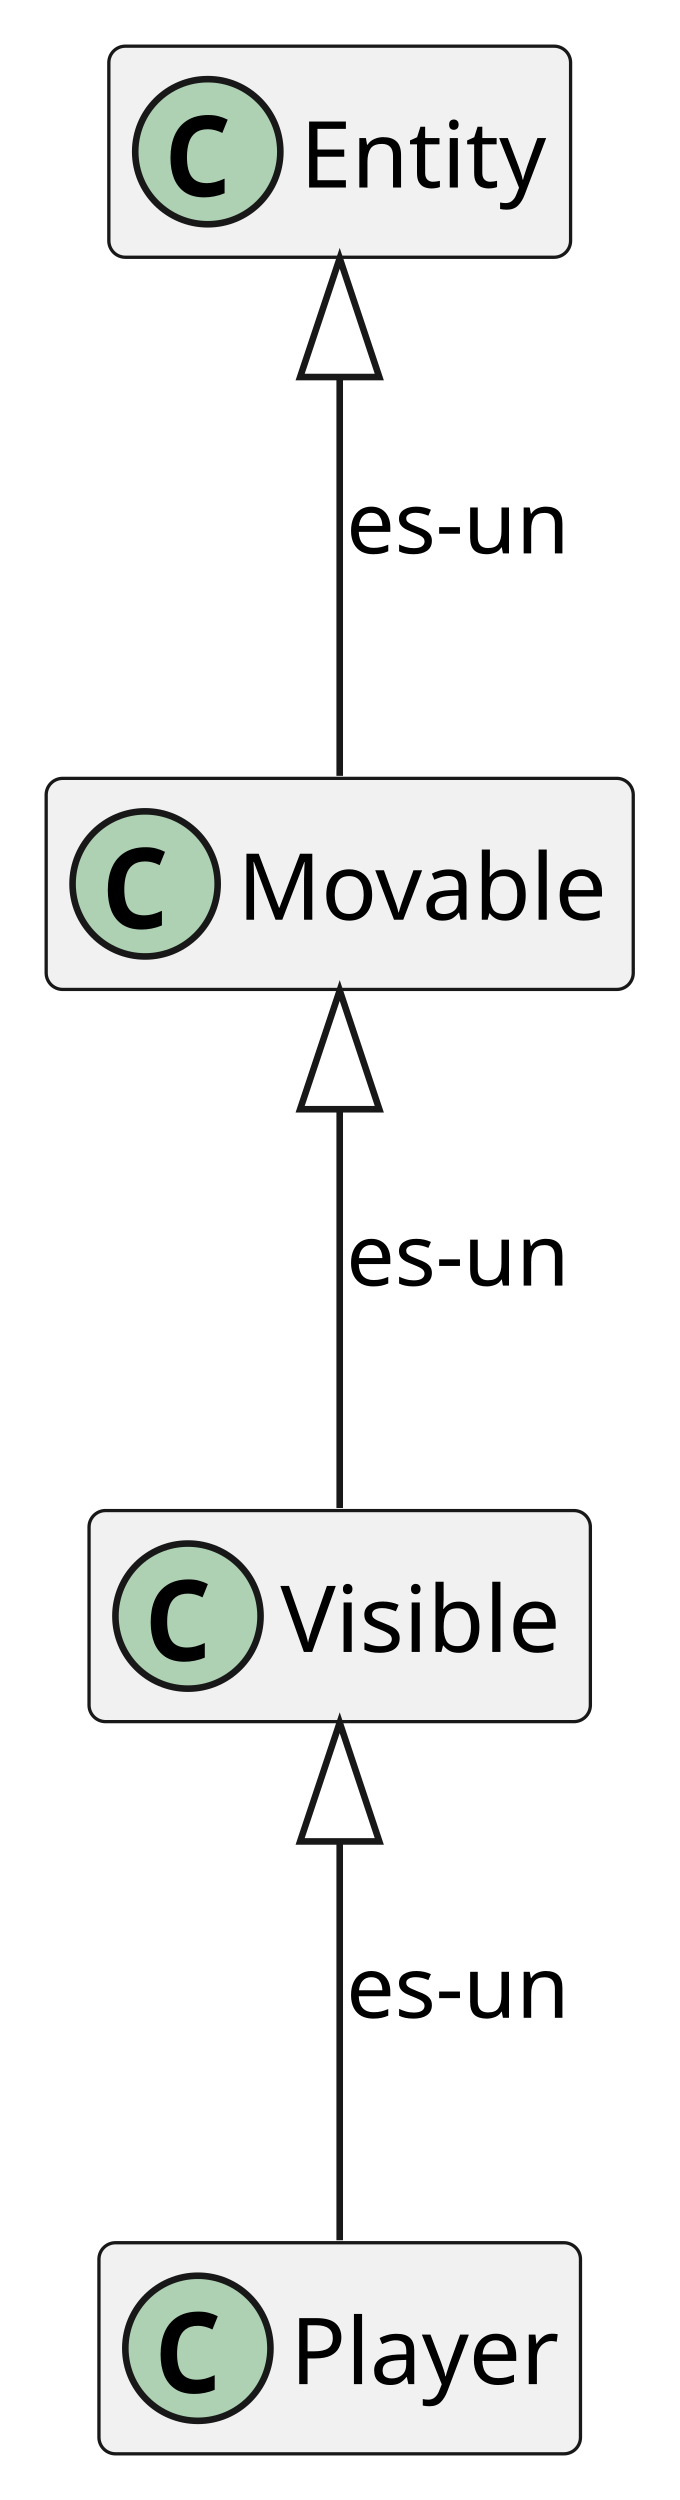
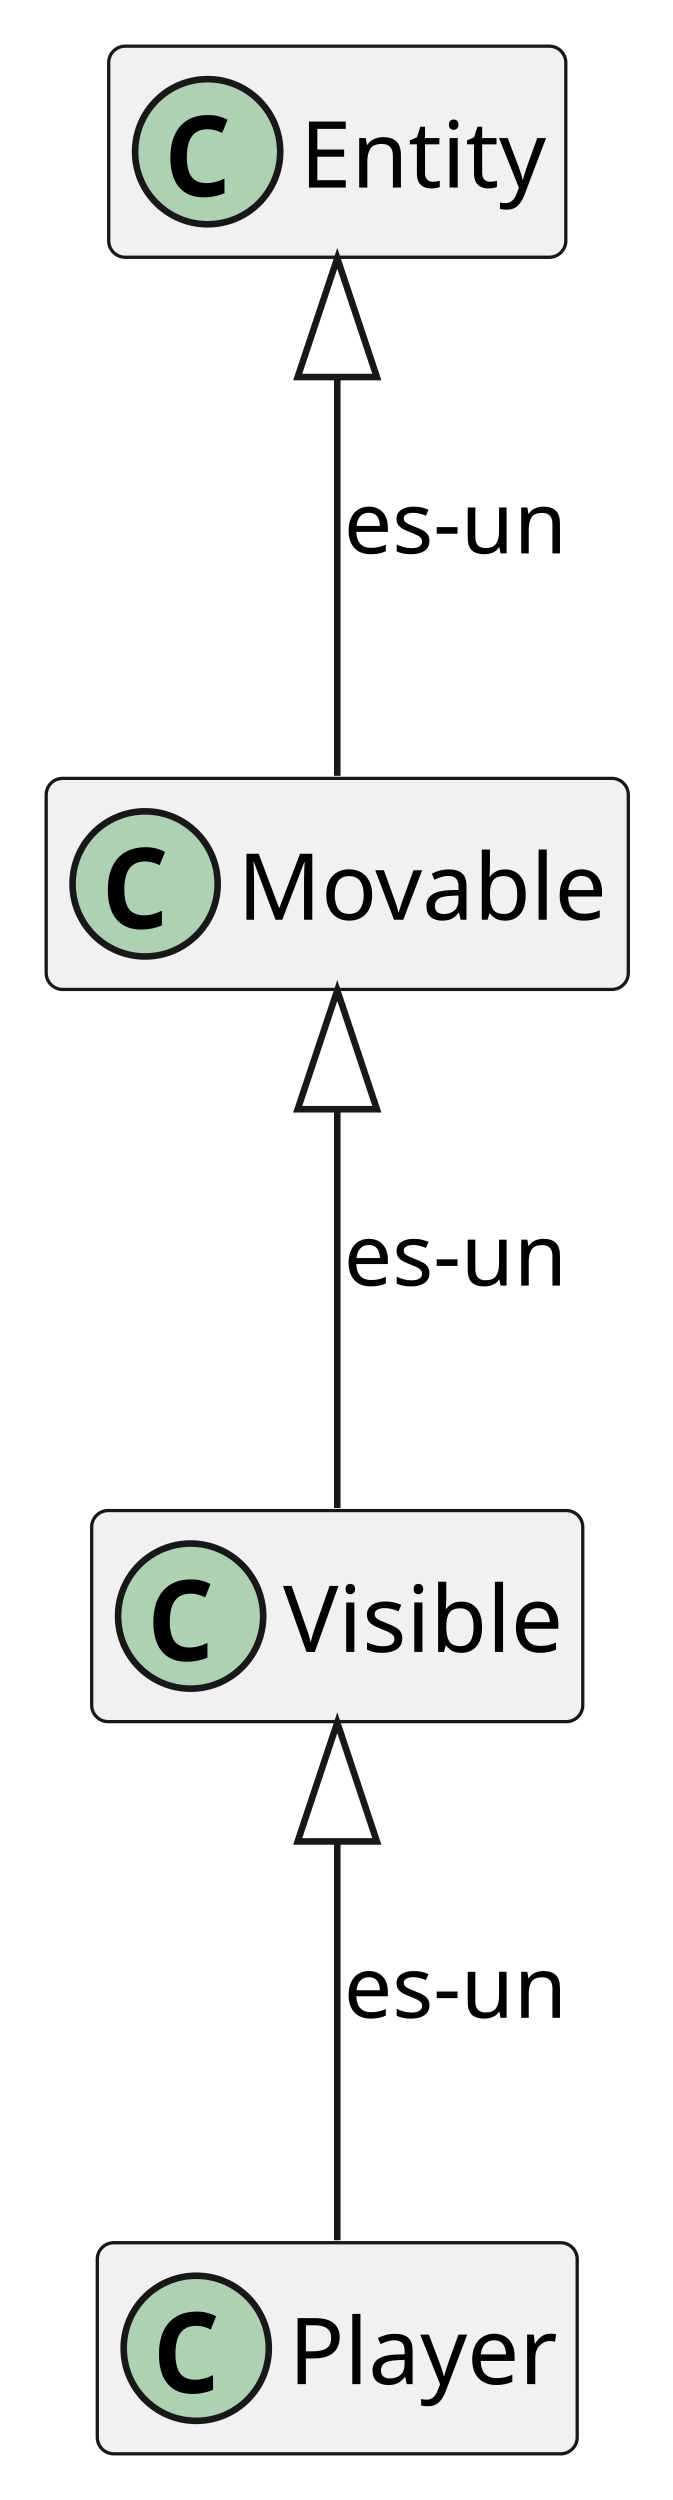
- <svg xmlns="http://www.w3.org/2000/svg" height="379" preserveAspectRatio="none" style="background:#fff;width:103px;height:379px" width="103">
+ <svg xmlns="http://www.w3.org/2000/svg" width="102" height="379" preserveAspectRatio="none" style="background:#fff;width:102px;height:379px">
  <g id="elem_Entity">
-     <rect fill="#F1F1F1" height="32" id="Entity" rx="2.5" ry="2.5" style="stroke:#181818;stroke-width:.5px" width="70" x="16.5" y="7" />
-     <circle cx="31.5" cy="23" fill="#ADD1B2" style="stroke:#181818;stroke-width:1px" r="11" />
-     <path d="M30.969 29.922q-1.75 0-2.89-.735-1.126-.75-1.688-2.093-.547-1.36-.547-3.157 0-2.03.656-3.484.656-1.453 1.938-2.234 1.28-.782 3.156-.782.89 0 1.562.188.672.172 1.36.516l-.813 2.015q-.625-.312-1.172-.437-.531-.125-1.015-.125-1.172 0-1.875.531-.703.531-1 1.484-.297.953-.297 2.22 0 2.015.718 2.983.72.954 2.313.954.594 0 1.219-.157.625-.156 1.453-.53v2.218q-.734.312-1.531.469-.782.156-1.547.156Z" />
-     <text font-family="sans-serif" font-size="14" textLength="38" x="45.5" y="28.432">Entity</text>
+     <rect id="Entity" width="69.296" height="32" x="16.48" y="7" fill="#F1F1F1" rx="2.5" ry="2.5" style="stroke:#181818;stroke-width:.5px" />
+     <circle cx="31.48" cy="23" r="11" fill="#ADD1B2" style="stroke:#181818;stroke-width:1px" />
+     <path d="M30.949 29.922q-1.75 0-2.89-.735-1.126-.75-1.688-2.093-.547-1.36-.547-3.157 0-2.03.656-3.484.656-1.453 1.938-2.234 1.28-.782 3.156-.782.89 0 1.562.188.672.172 1.36.516l-.813 2.015q-.625-.312-1.172-.437-.531-.125-1.015-.125-1.172 0-1.875.531t-1 1.484-.297 2.22q0 2.015.718 2.983.72.954 2.313.954.594 0 1.219-.157.625-.156 1.453-.53v2.218q-.735.312-1.531.469-.782.156-1.547.156" />
+     <text x="45.48" y="28.432" font-family="sans-serif" font-size="14" textLength="37.296">Entity</text>
  </g>
  <g id="elem_Movable">
-     <rect fill="#F1F1F1" height="32" id="Movable" rx="2.5" ry="2.5" style="stroke:#181818;stroke-width:.5px" width="89" x="7" y="118" />
-     <circle cx="22" cy="134" fill="#ADD1B2" style="stroke:#181818;stroke-width:1px" r="11" />
-     <path d="M21.469 140.922q-1.75 0-2.89-.734-1.126-.75-1.688-2.094-.547-1.36-.547-3.156 0-2.032.656-3.485.656-1.453 1.938-2.234 1.28-.781 3.156-.781.89 0 1.562.187.672.172 1.36.516l-.813 2.015q-.625-.312-1.172-.437-.531-.125-1.015-.125-1.172 0-1.875.531-.703.531-1 1.484-.297.953-.297 2.22 0 2.015.718 2.983.72.954 2.313.954.594 0 1.219-.157.625-.156 1.453-.53v2.218q-.735.312-1.531.469-.782.156-1.547.156Z" />
-     <text font-family="sans-serif" font-size="14" textLength="57" x="36" y="139.432">Movable</text>
+     <rect id="Movable" width="88.252" height="32" x="7" y="118" fill="#F1F1F1" rx="2.5" ry="2.5" style="stroke:#181818;stroke-width:.5px" />
+     <circle cx="22" cy="134" r="11" fill="#ADD1B2" style="stroke:#181818;stroke-width:1px" />
+     <path d="M21.469 140.922q-1.75 0-2.89-.734-1.126-.75-1.688-2.094-.547-1.36-.547-3.156 0-2.032.656-3.485t1.938-2.234q1.28-.781 3.156-.781.89 0 1.562.187.672.172 1.36.516l-.813 2.015q-.625-.312-1.172-.437-.531-.125-1.015-.125-1.172 0-1.875.531t-1 1.484-.297 2.22q0 2.015.718 2.983.72.954 2.313.954.594 0 1.219-.157.625-.156 1.453-.53v2.218q-.735.312-1.531.469-.782.156-1.547.156" />
+     <text x="36" y="139.432" font-family="sans-serif" font-size="14" textLength="56.252">Movable</text>
  </g>
  <g id="elem_Visible">
-     <rect fill="#F1F1F1" height="32" id="Visible" rx="2.5" ry="2.5" style="stroke:#181818;stroke-width:.5px" width="76" x="13.5" y="229" />
-     <circle cx="28.5" cy="245" fill="#ADD1B2" style="stroke:#181818;stroke-width:1px" r="11" />
-     <path d="M27.969 251.922q-1.75 0-2.89-.734-1.126-.75-1.688-2.094-.547-1.36-.547-3.156 0-2.032.656-3.485.656-1.453 1.938-2.234 1.28-.781 3.156-.781.89 0 1.562.187.672.172 1.36.516l-.813 2.015q-.625-.312-1.172-.437-.531-.125-1.015-.125-1.172 0-1.875.531-.703.531-1 1.484-.297.953-.297 2.22 0 2.015.718 2.983.72.954 2.313.954.594 0 1.219-.157.625-.156 1.453-.53v2.218q-.735.312-1.531.469-.782.156-1.547.156Z" />
-     <text font-family="sans-serif" font-size="14" textLength="44" x="42.5" y="250.432">Visible</text>
+     <rect id="Visible" width="74.448" height="32" x="13.9" y="229" fill="#F1F1F1" rx="2.5" ry="2.5" style="stroke:#181818;stroke-width:.5px" />
+     <circle cx="28.9" cy="245" r="11" fill="#ADD1B2" style="stroke:#181818;stroke-width:1px" />
+     <path d="M28.369 251.922q-1.75 0-2.89-.734-1.126-.75-1.688-2.094-.547-1.36-.547-3.156 0-2.032.656-3.485t1.938-2.234q1.28-.781 3.156-.781.89 0 1.562.187.672.172 1.36.516l-.813 2.015q-.625-.312-1.172-.437-.531-.125-1.015-.125-1.172 0-1.875.531t-1 1.484-.297 2.22q0 2.015.718 2.983.72.954 2.313.954.594 0 1.219-.157.625-.156 1.453-.53v2.218q-.735.312-1.531.469-.782.156-1.547.156" />
+     <text x="42.9" y="250.432" font-family="sans-serif" font-size="14" textLength="42.448">Visible</text>
  </g>
  <g id="elem_Player">
-     <rect fill="#F1F1F1" height="32" id="Player" rx="2.5" ry="2.5" style="stroke:#181818;stroke-width:.5px" width="73" x="15" y="340" />
-     <circle cx="30" cy="356" fill="#ADD1B2" style="stroke:#181818;stroke-width:1px" r="11" />
-     <path d="M29.469 362.922q-1.75 0-2.89-.735-1.126-.75-1.688-2.093-.547-1.36-.547-3.156 0-2.032.656-3.485.656-1.453 1.938-2.234 1.28-.781 3.156-.781.89 0 1.562.187.672.172 1.36.516l-.813 2.015q-.625-.312-1.172-.437-.531-.125-1.015-.125-1.172 0-1.875.531-.703.531-1 1.484-.297.954-.297 2.22 0 2.015.718 2.983.72.954 2.313.954.594 0 1.219-.157.625-.156 1.453-.53v2.218q-.734.312-1.531.469-.782.156-1.547.156Z" />
-     <text font-family="sans-serif" font-size="14" textLength="41" x="44" y="361.432">Player</text>
+     <rect id="Player" width="72.754" height="32" x="14.75" y="340" fill="#F1F1F1" rx="2.5" ry="2.5" style="stroke:#181818;stroke-width:.5px" />
+     <circle cx="29.75" cy="356" r="11" fill="#ADD1B2" style="stroke:#181818;stroke-width:1px" />
+     <path d="M29.219 362.922q-1.75 0-2.89-.735-1.126-.75-1.688-2.093-.547-1.36-.547-3.156 0-2.032.656-3.485t1.938-2.234q1.28-.781 3.156-.781.89 0 1.562.187.672.172 1.36.516l-.813 2.015q-.625-.312-1.172-.437-.531-.125-1.015-.125-1.172 0-1.875.531t-1 1.484-.297 2.22q0 2.015.718 2.983.72.954 2.313.954.594 0 1.219-.157.625-.156 1.453-.53v2.218q-.734.312-1.531.469-.782.156-1.547.156" />
+     <text x="43.75" y="361.432" font-family="sans-serif" font-size="14" textLength="40.754">Player</text>
  </g>
  <g id="link_Entity_Movable">
-     <path d="M51.5 57.16v60.46" fill="none" id="Entity-backto-Movable" style="stroke:#181818;stroke-width:1px" />
-     <path fill="none" style="stroke:#181818;stroke-width:1px" d="m51.5 39.16-6 18h12l-6-18z" />
-     <text font-family="sans-serif" font-size="13" textLength="33" x="52.5" y="83.897">es-un</text>
+     <path id="Entity-backto-Movable" fill="none" d="M51.13 57.16v60.46" style="stroke:#181818;stroke-width:1px" />
+     <path fill="none" d="m51.13 39.16-6 18h12z" style="stroke:#181818;stroke-width:1px" />
+     <text x="52.13" y="83.897" font-family="sans-serif" font-size="13" textLength="33.813">es-un</text>
  </g>
  <g id="link_Movable_Visible">
-     <path d="M51.5 168.16v60.46" fill="none" id="Movable-backto-Visible" style="stroke:#181818;stroke-width:1px" />
-     <path fill="none" style="stroke:#181818;stroke-width:1px" d="m51.5 150.16-6 18h12l-6-18z" />
-     <text font-family="sans-serif" font-size="13" textLength="33" x="52.5" y="194.897">es-un</text>
+     <path id="Movable-backto-Visible" fill="none" d="M51.13 168.16v60.46" style="stroke:#181818;stroke-width:1px" />
+     <path fill="none" d="m51.13 150.16-6 18h12z" style="stroke:#181818;stroke-width:1px" />
+     <text x="52.13" y="194.897" font-family="sans-serif" font-size="13" textLength="33.813">es-un</text>
  </g>
  <g id="link_Visible_Player">
-     <path d="M51.5 279.16v60.46" fill="none" id="Visible-backto-Player" style="stroke:#181818;stroke-width:1px" />
-     <path fill="none" style="stroke:#181818;stroke-width:1px" d="m51.5 261.16-6 18h12l-6-18z" />
-     <text font-family="sans-serif" font-size="13" textLength="33" x="52.5" y="305.897">es-un</text>
+     <path id="Visible-backto-Player" fill="none" d="M51.13 279.16v60.46" style="stroke:#181818;stroke-width:1px" />
+     <path fill="none" d="m51.13 261.16-6 18h12z" style="stroke:#181818;stroke-width:1px" />
+     <text x="52.13" y="305.897" font-family="sans-serif" font-size="13" textLength="33.813">es-un</text>
  </g>
</svg>
